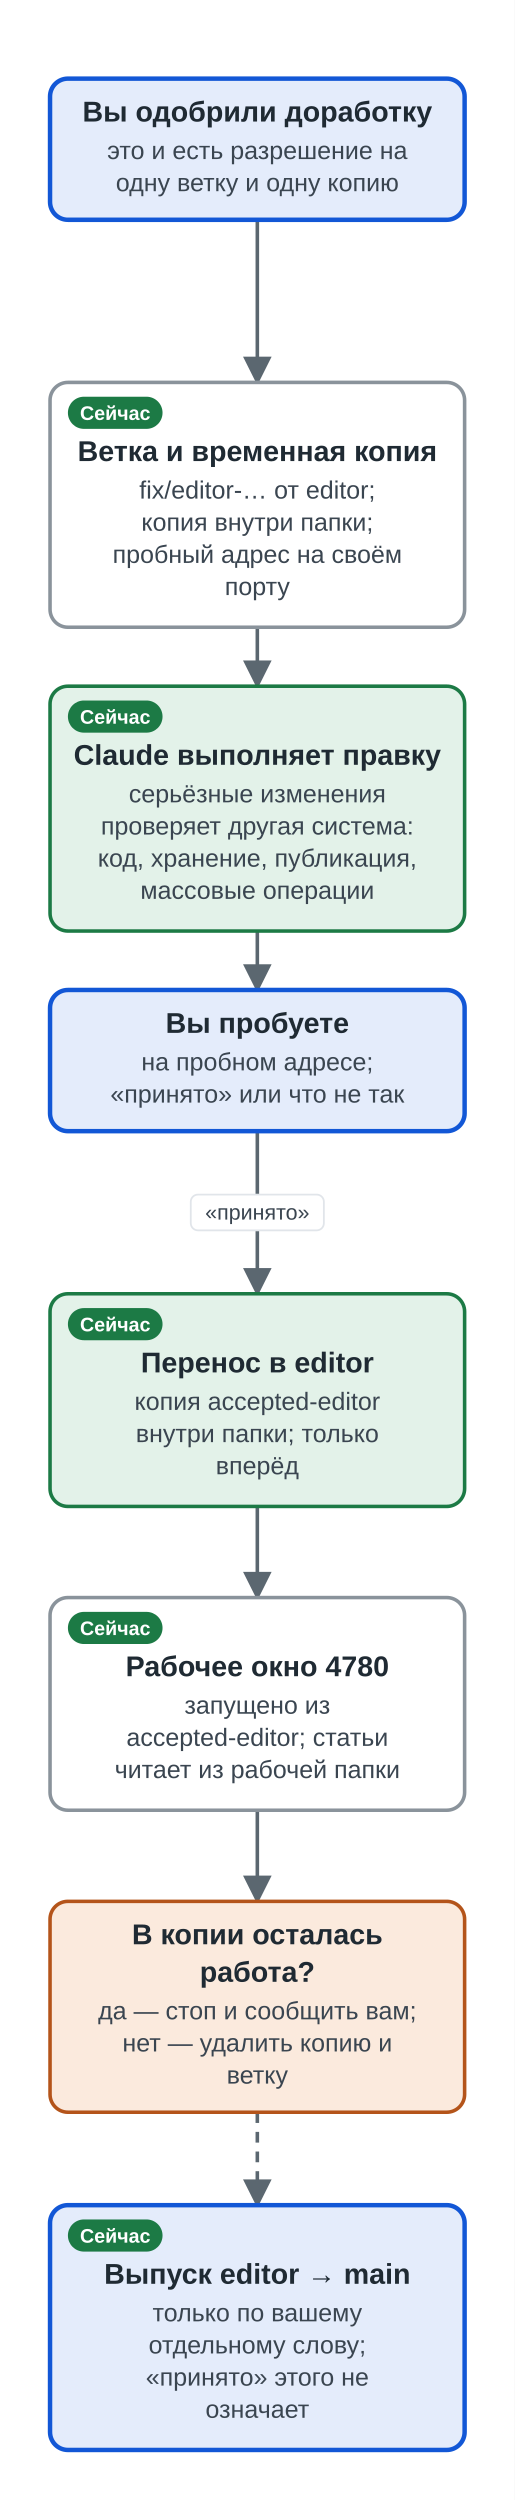
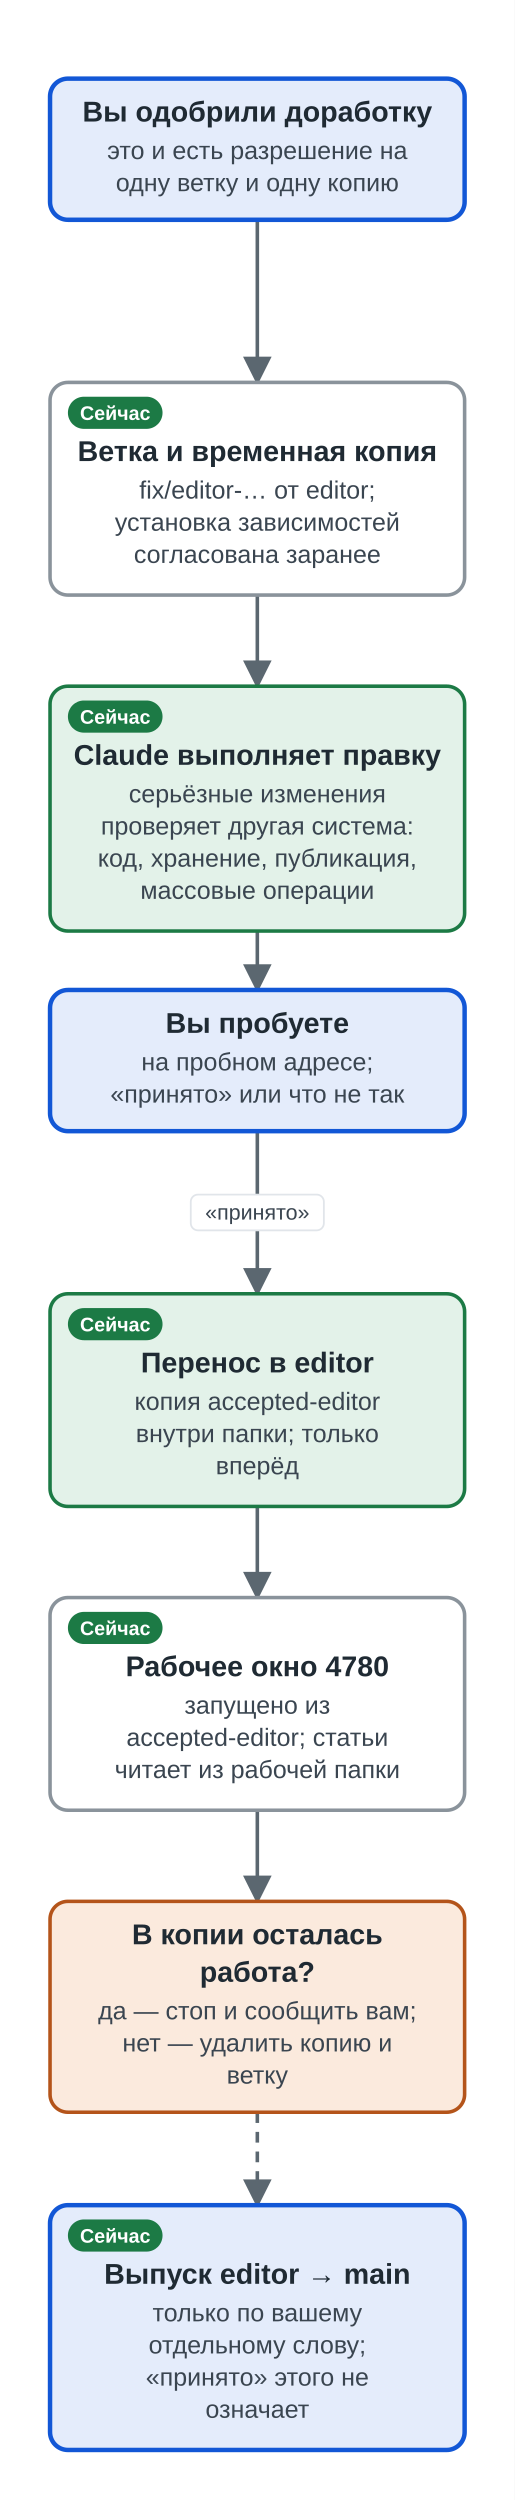
<svg xmlns="http://www.w3.org/2000/svg" viewBox="0 0 288 1399" width="288" height="1399" font-family="Segoe UI, Arial, sans-serif" font-size="16" role="img" aria-label="Как меняем редактор">
  <defs>
    <marker id="blog-editor-v-arr" viewBox="0 0 10 10" refX="9" refY="5" markerWidth="8" markerHeight="8" orient="auto-start-reverse">
      <path d="M 0 0 L 10 5 L 0 10 z" fill="#5b6770" />
    </marker>
  </defs>
  <rect x="0" y="0" width="288" height="1399" fill="#ffffff" />
  <path d="M 144 123 L 144 214" fill="none" stroke="#5b6770" stroke-width="2" marker-end="url(#blog-editor-v-arr)" />
-   <path d="M 144 351 L 144 384" fill="none" stroke="#5b6770" stroke-width="2" marker-end="url(#blog-editor-v-arr)" />
+   <path d="M 144 333 L 144 384" fill="none" stroke="#5b6770" stroke-width="2" marker-end="url(#blog-editor-v-arr)" />
  <path d="M 144 521 L 144 554" fill="none" stroke="#5b6770" stroke-width="2" marker-end="url(#blog-editor-v-arr)" />
  <path d="M 144 633 L 144 724" fill="none" stroke="#5b6770" stroke-width="2" marker-end="url(#blog-editor-v-arr)" />
  <path d="M 144 843 L 144 894" fill="none" stroke="#5b6770" stroke-width="2" marker-end="url(#blog-editor-v-arr)" />
  <path d="M 144 1013 L 144 1064" fill="none" stroke="#5b6770" stroke-width="2" marker-end="url(#blog-editor-v-arr)" />
  <path d="M 144 1182 L 144 1234" fill="none" stroke="#5b6770" stroke-width="2" stroke-dasharray="6 5" marker-end="url(#blog-editor-v-arr)" />
  <rect x="28" y="44" width="232" height="79" rx="10" fill="#e4ecfb" stroke="#1257d6" stroke-width="2.5" />
  <text x="144" y="68" text-anchor="middle" font-weight="700" fill="#1f2a33">Вы одобрили доработку</text>
  <text x="144" y="89" text-anchor="middle" font-size="14" fill="#3a4550">это и есть разрешение на</text>
  <text x="144" y="107" text-anchor="middle" font-size="14" fill="#3a4550">одну ветку и одну копию</text>
-   <rect x="28" y="214" width="232" height="137" rx="10" fill="#ffffff" stroke="#8a939b" stroke-width="2" />
+   <rect x="28" y="214" width="232" height="119" rx="10" fill="#ffffff" stroke="#8a939b" stroke-width="2" />
  <rect x="38" y="222" width="52.96" height="18" rx="9" fill="#1c7a45" />
  <text x="64.48" y="235" text-anchor="middle" font-size="11" font-weight="700" fill="#fff">Сейчас</text>
  <text x="144" y="258" text-anchor="middle" font-weight="700" fill="#1f2a33">Ветка и временная копия</text>
  <text x="144" y="279" text-anchor="middle" font-size="14" fill="#3a4550">fix/editor-… от editor;</text>
-   <text x="144" y="297" text-anchor="middle" font-size="14" fill="#3a4550">копия внутри папки;</text>
-   <text x="144" y="315" text-anchor="middle" font-size="14" fill="#3a4550">пробный адрес на своём</text>
-   <text x="144" y="333" text-anchor="middle" font-size="14" fill="#3a4550">порту</text>
+   <text x="144" y="297" text-anchor="middle" font-size="14" fill="#3a4550">установка зависимостей</text>
+   <text x="144" y="315" text-anchor="middle" font-size="14" fill="#3a4550">согласована заранее</text>
  <rect x="28" y="384" width="232" height="137" rx="10" fill="#e3f2e9" stroke="#1c7a45" stroke-width="2" />
  <rect x="38" y="392" width="52.96" height="18" rx="9" fill="#1c7a45" />
  <text x="64.48" y="405" text-anchor="middle" font-size="11" font-weight="700" fill="#fff">Сейчас</text>
  <text x="144" y="428" text-anchor="middle" font-weight="700" fill="#1f2a33">Claude выполняет правку</text>
  <text x="144" y="449" text-anchor="middle" font-size="14" fill="#3a4550">серьёзные изменения</text>
  <text x="144" y="467" text-anchor="middle" font-size="14" fill="#3a4550">проверяет другая система:</text>
  <text x="144" y="485" text-anchor="middle" font-size="14" fill="#3a4550">код, хранение, публикация,</text>
  <text x="144" y="503" text-anchor="middle" font-size="14" fill="#3a4550">массовые операции</text>
  <rect x="28" y="554" width="232" height="79" rx="10" fill="#e4ecfb" stroke="#1257d6" stroke-width="2.5" />
  <text x="144" y="578" text-anchor="middle" font-weight="700" fill="#1f2a33">Вы пробуете</text>
  <text x="144" y="599" text-anchor="middle" font-size="14" fill="#3a4550">на пробном адресе;</text>
  <text x="144" y="617" text-anchor="middle" font-size="14" fill="#3a4550">«принято» или что не так</text>
  <rect x="28" y="724" width="232" height="119" rx="10" fill="#e3f2e9" stroke="#1c7a45" stroke-width="2" />
  <rect x="38" y="732" width="52.96" height="18" rx="9" fill="#1c7a45" />
  <text x="64.48" y="745" text-anchor="middle" font-size="11" font-weight="700" fill="#fff">Сейчас</text>
  <text x="144" y="768" text-anchor="middle" font-weight="700" fill="#1f2a33">Перенос в editor</text>
  <text x="144" y="789" text-anchor="middle" font-size="14" fill="#3a4550">копия accepted-editor</text>
  <text x="144" y="807" text-anchor="middle" font-size="14" fill="#3a4550">внутри папки; только</text>
  <text x="144" y="825" text-anchor="middle" font-size="14" fill="#3a4550">вперёд</text>
  <rect x="28" y="894" width="232" height="119" rx="10" fill="#ffffff" stroke="#8a939b" stroke-width="2" />
  <rect x="38" y="902" width="52.96" height="18" rx="9" fill="#1c7a45" />
  <text x="64.48" y="915" text-anchor="middle" font-size="11" font-weight="700" fill="#fff">Сейчас</text>
  <text x="144" y="938" text-anchor="middle" font-weight="700" fill="#1f2a33">Рабочее окно 4780</text>
  <text x="144" y="959" text-anchor="middle" font-size="14" fill="#3a4550">запущено из</text>
  <text x="144" y="977" text-anchor="middle" font-size="14" fill="#3a4550">accepted-editor; статьи</text>
  <text x="144" y="995" text-anchor="middle" font-size="14" fill="#3a4550">читает из рабочей папки</text>
  <rect x="28" y="1064" width="232" height="118" rx="10" fill="#fbeadd" stroke="#b4541a" stroke-width="2" />
  <text x="144" y="1088" text-anchor="middle" font-weight="700" fill="#1f2a33">В копии осталась</text>
  <text x="144" y="1109" text-anchor="middle" font-weight="700" fill="#1f2a33">работа?</text>
  <text x="144" y="1130" text-anchor="middle" font-size="14" fill="#3a4550">да — стоп и сообщить вам;</text>
  <text x="144" y="1148" text-anchor="middle" font-size="14" fill="#3a4550">нет — удалить копию и</text>
  <text x="144" y="1166" text-anchor="middle" font-size="14" fill="#3a4550">ветку</text>
  <rect x="28" y="1234" width="232" height="137" rx="10" fill="#e4ecfb" stroke="#1257d6" stroke-width="2.5" />
  <rect x="38" y="1242" width="52.96" height="18" rx="9" fill="#1c7a45" />
  <text x="64.48" y="1255" text-anchor="middle" font-size="11" font-weight="700" fill="#fff">Сейчас</text>
  <text x="144" y="1278" text-anchor="middle" font-weight="700" fill="#1f2a33">Выпуск editor → main</text>
  <text x="144" y="1299" text-anchor="middle" font-size="14" fill="#3a4550">только по вашему</text>
  <text x="144" y="1317" text-anchor="middle" font-size="14" fill="#3a4550">отдельному слову;</text>
  <text x="144" y="1335" text-anchor="middle" font-size="14" fill="#3a4550">«принято» этого не</text>
  <text x="144" y="1353" text-anchor="middle" font-size="14" fill="#3a4550">означает</text>
  <rect x="106.76" y="668.5" width="74.48" height="20" rx="4" fill="#ffffff" stroke="#e1e5ea" />
  <text x="144" y="682.5" text-anchor="middle" font-size="12" fill="#3a4550">«принято»</text>
</svg>
